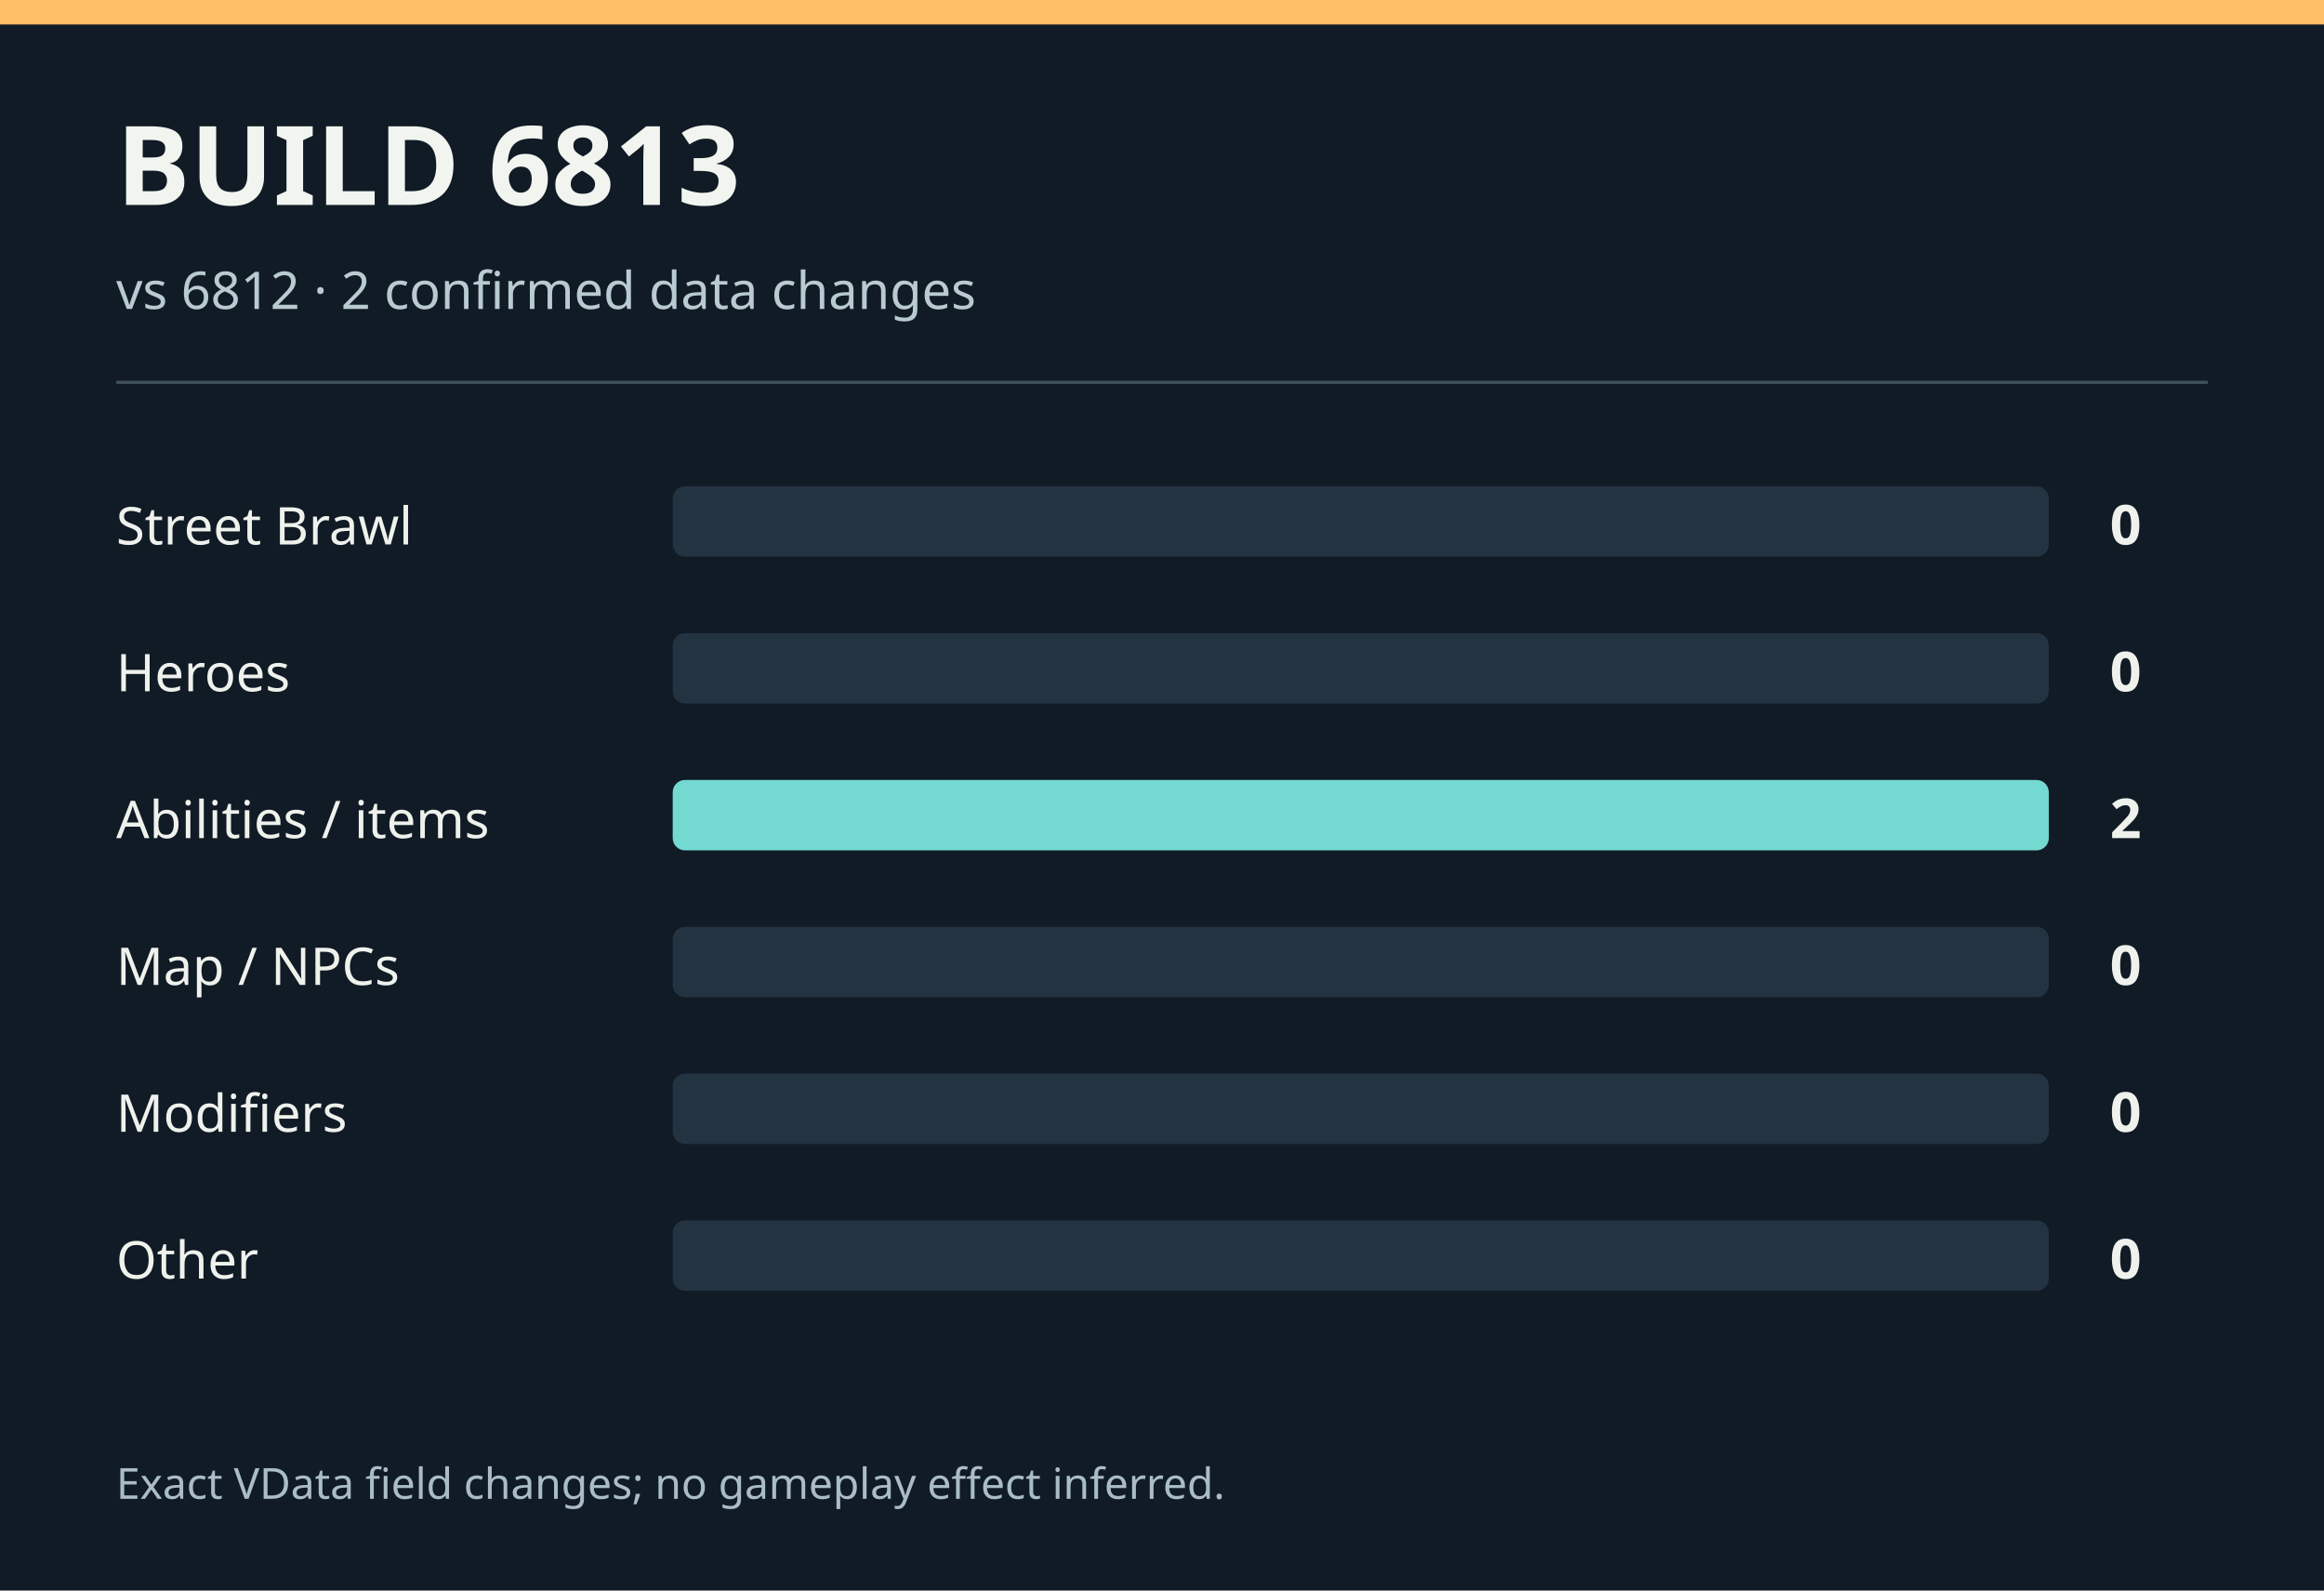
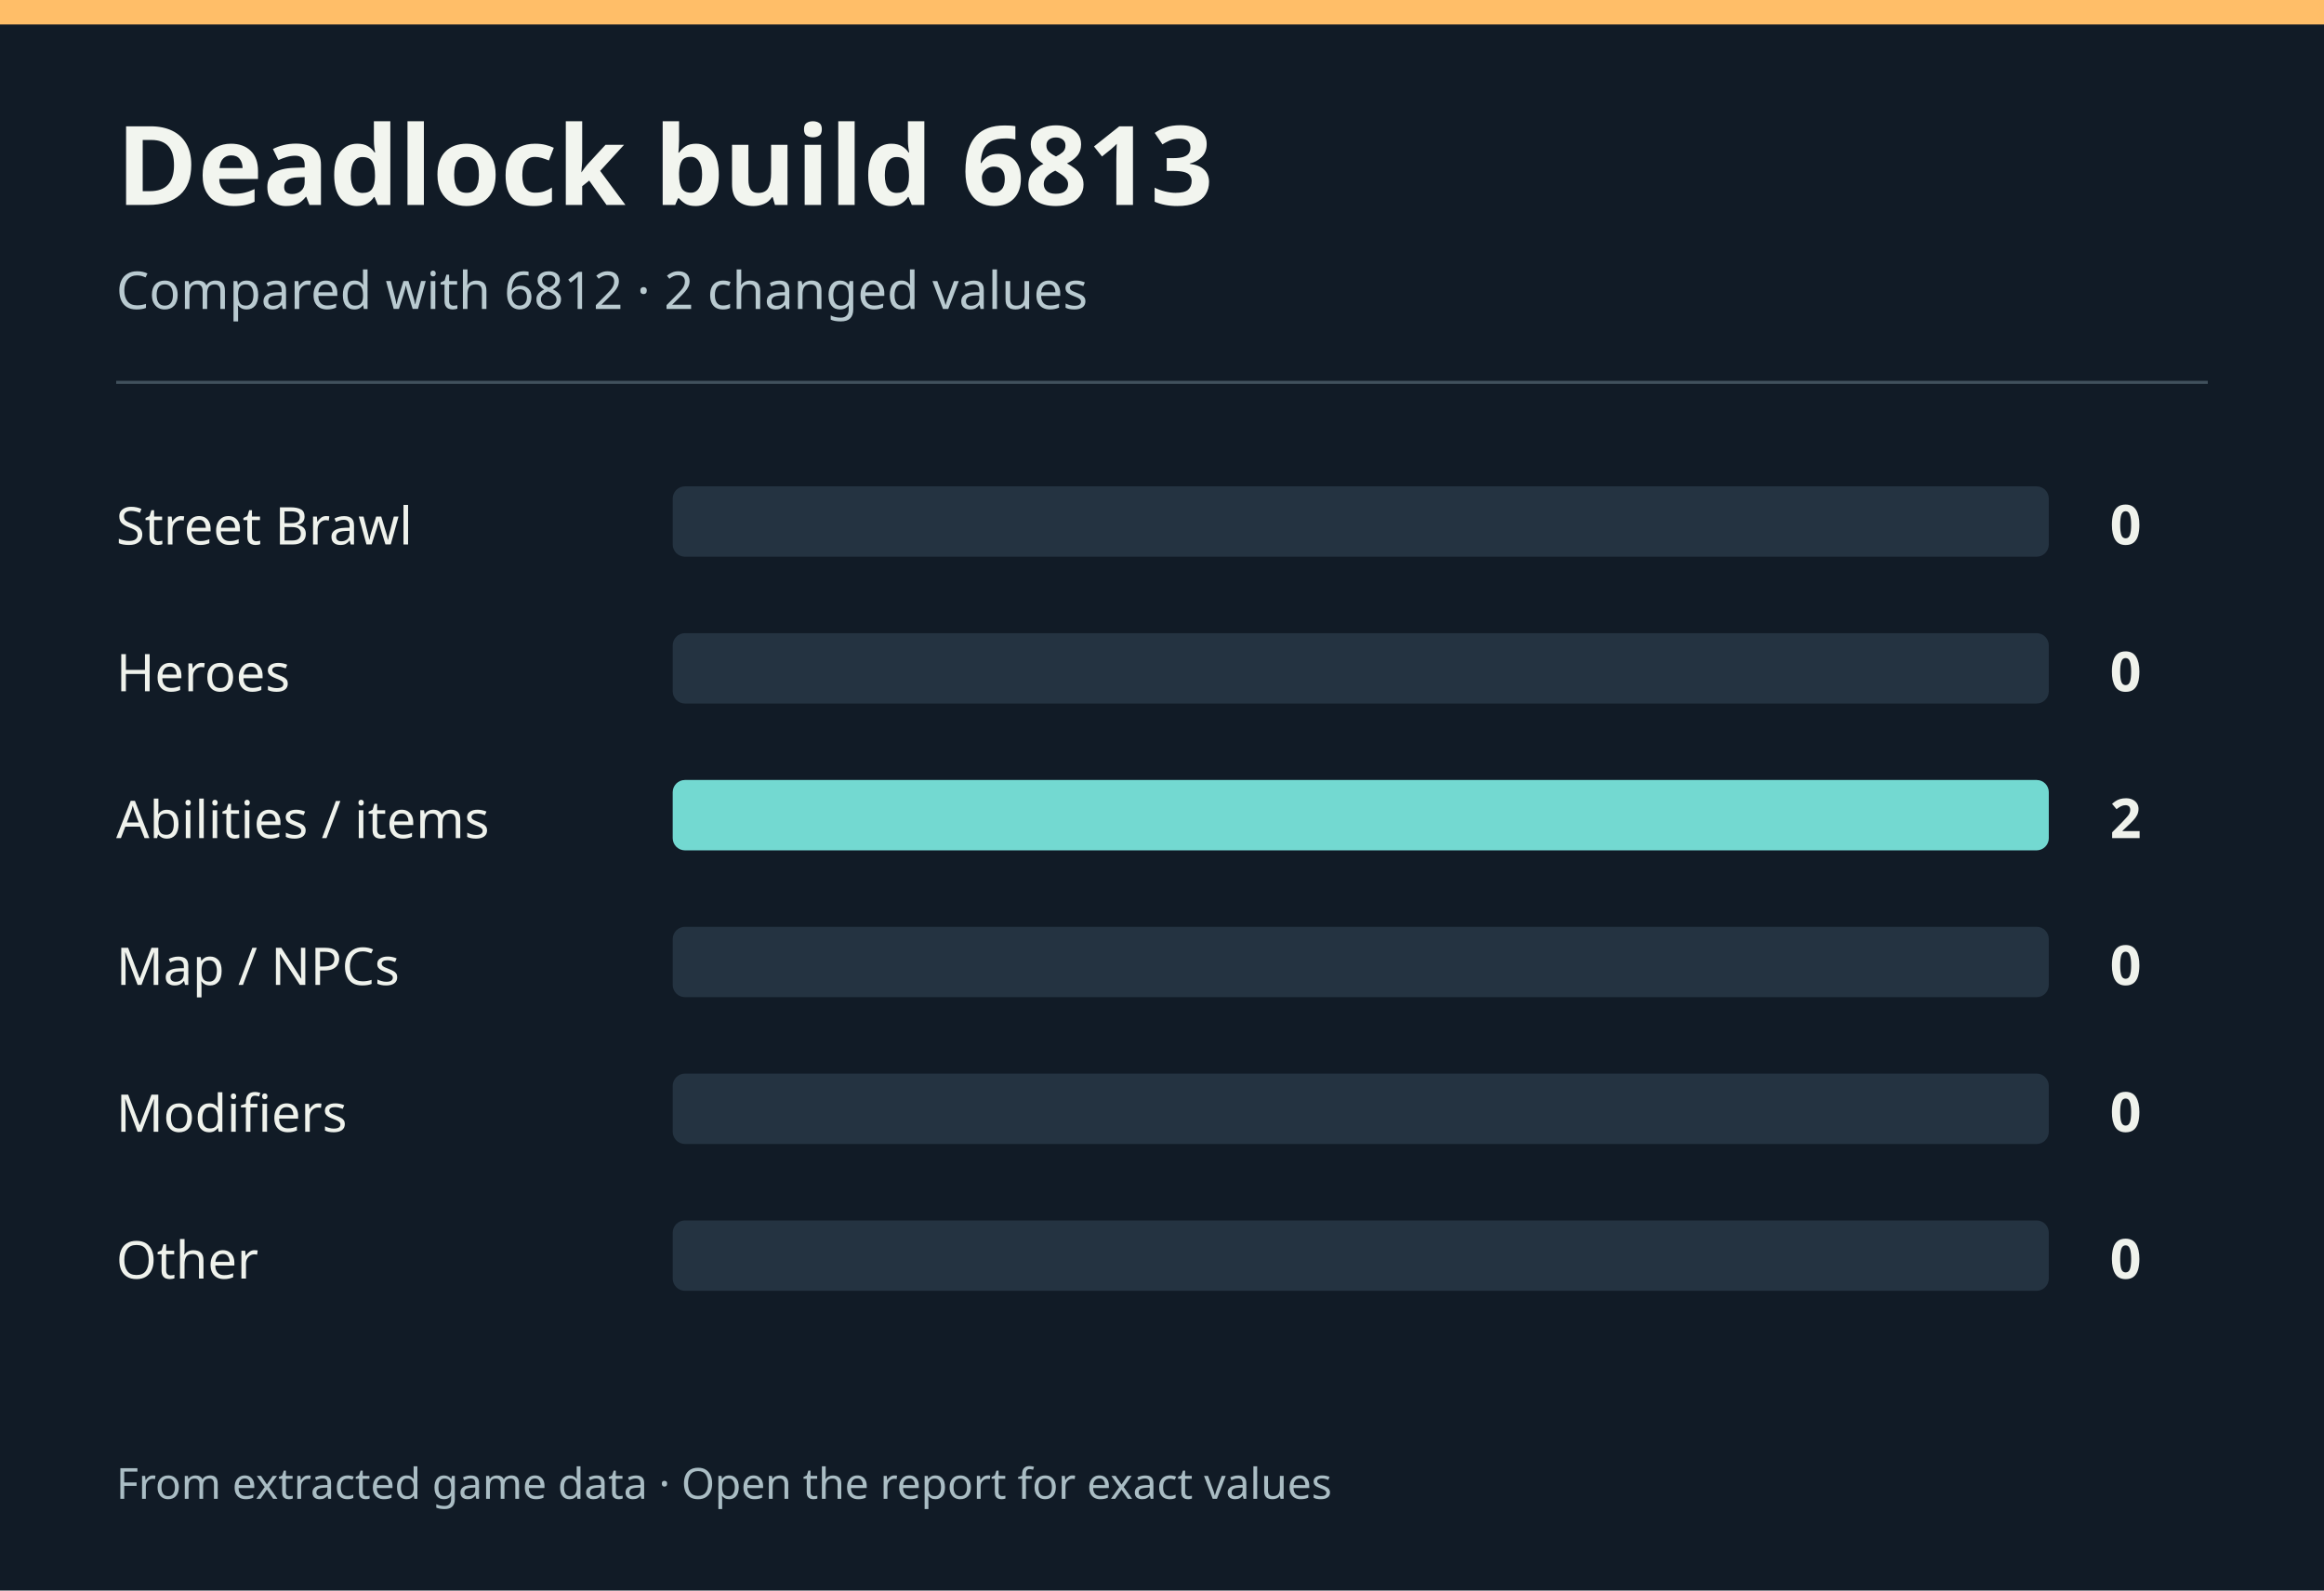
<svg xmlns="http://www.w3.org/2000/svg" width="760" height="520" viewBox="0 0 760 520" role="img" aria-label="Deadlock build 6813 change summary">
  <style>.title{font:700 36px system-ui;fill:#f2f5ef}.sub{font:17px system-ui;fill:#b9cad0}.label{font:17px system-ui;fill:#eff2ec}.count{font:700 18px system-ui;fill:#eff2ec}.foot{font:14px system-ui;fill:#aabdc4}</style>
  <rect width="760" height="520" fill="#111b26" />
  <rect x="0" width="760" height="8" fill="#ffbe68" />
-   <text x="38" y="67" class="title">BUILD 6813</text>
-   <text x="38" y="101" class="sub">vs 6812 · 2 confirmed data changes</text>
+   <text x="38" y="67" class="title">Deadlock build 6813</text>
+   <text x="38" y="101" class="sub">Compared with 6812 · 2 changed values</text>
  <line x1="38" x2="722" y1="125" y2="125" stroke="#41515d" />
  <text x="38" y="178" class="label">Street Brawl</text>
  <rect x="220" y="159" width="450" height="23" rx="4" fill="#243341" />
  <rect x="220" y="159" width="0" height="23" rx="4" fill="#ffbe68" />
  <text x="690" y="178" class="count">0</text>
  <text x="38" y="226" class="label">Heroes</text>
  <rect x="220" y="207" width="450" height="23" rx="4" fill="#243341" />
  <rect x="220" y="207" width="0" height="23" rx="4" fill="#73d9d1" />
  <text x="690" y="226" class="count">0</text>
  <text x="38" y="274" class="label">Abilities / items</text>
  <rect x="220" y="255" width="450" height="23" rx="4" fill="#243341" />
  <rect x="220" y="255" width="450" height="23" rx="4" fill="#73d9d1" />
  <text x="690" y="274" class="count">2</text>
  <text x="38" y="322" class="label">Map / NPCs</text>
  <rect x="220" y="303" width="450" height="23" rx="4" fill="#243341" />
  <rect x="220" y="303" width="0" height="23" rx="4" fill="#73d9d1" />
  <text x="690" y="322" class="count">0</text>
  <text x="38" y="370" class="label">Modifiers</text>
  <rect x="220" y="351" width="450" height="23" rx="4" fill="#243341" />
  <rect x="220" y="351" width="0" height="23" rx="4" fill="#73d9d1" />
  <text x="690" y="370" class="count">0</text>
  <text x="38" y="418" class="label">Other</text>
  <rect x="220" y="399" width="450" height="23" rx="4" fill="#243341" />
  <rect x="220" y="399" width="0" height="23" rx="4" fill="#73d9d1" />
  <text x="690" y="418" class="count">0</text>
-   <text x="38" y="490" class="foot">Exact VData field changes; no gameplay effect inferred.</text>
+   <text x="38" y="490" class="foot">From extracted game data · Open the report for exact values</text>
</svg>
